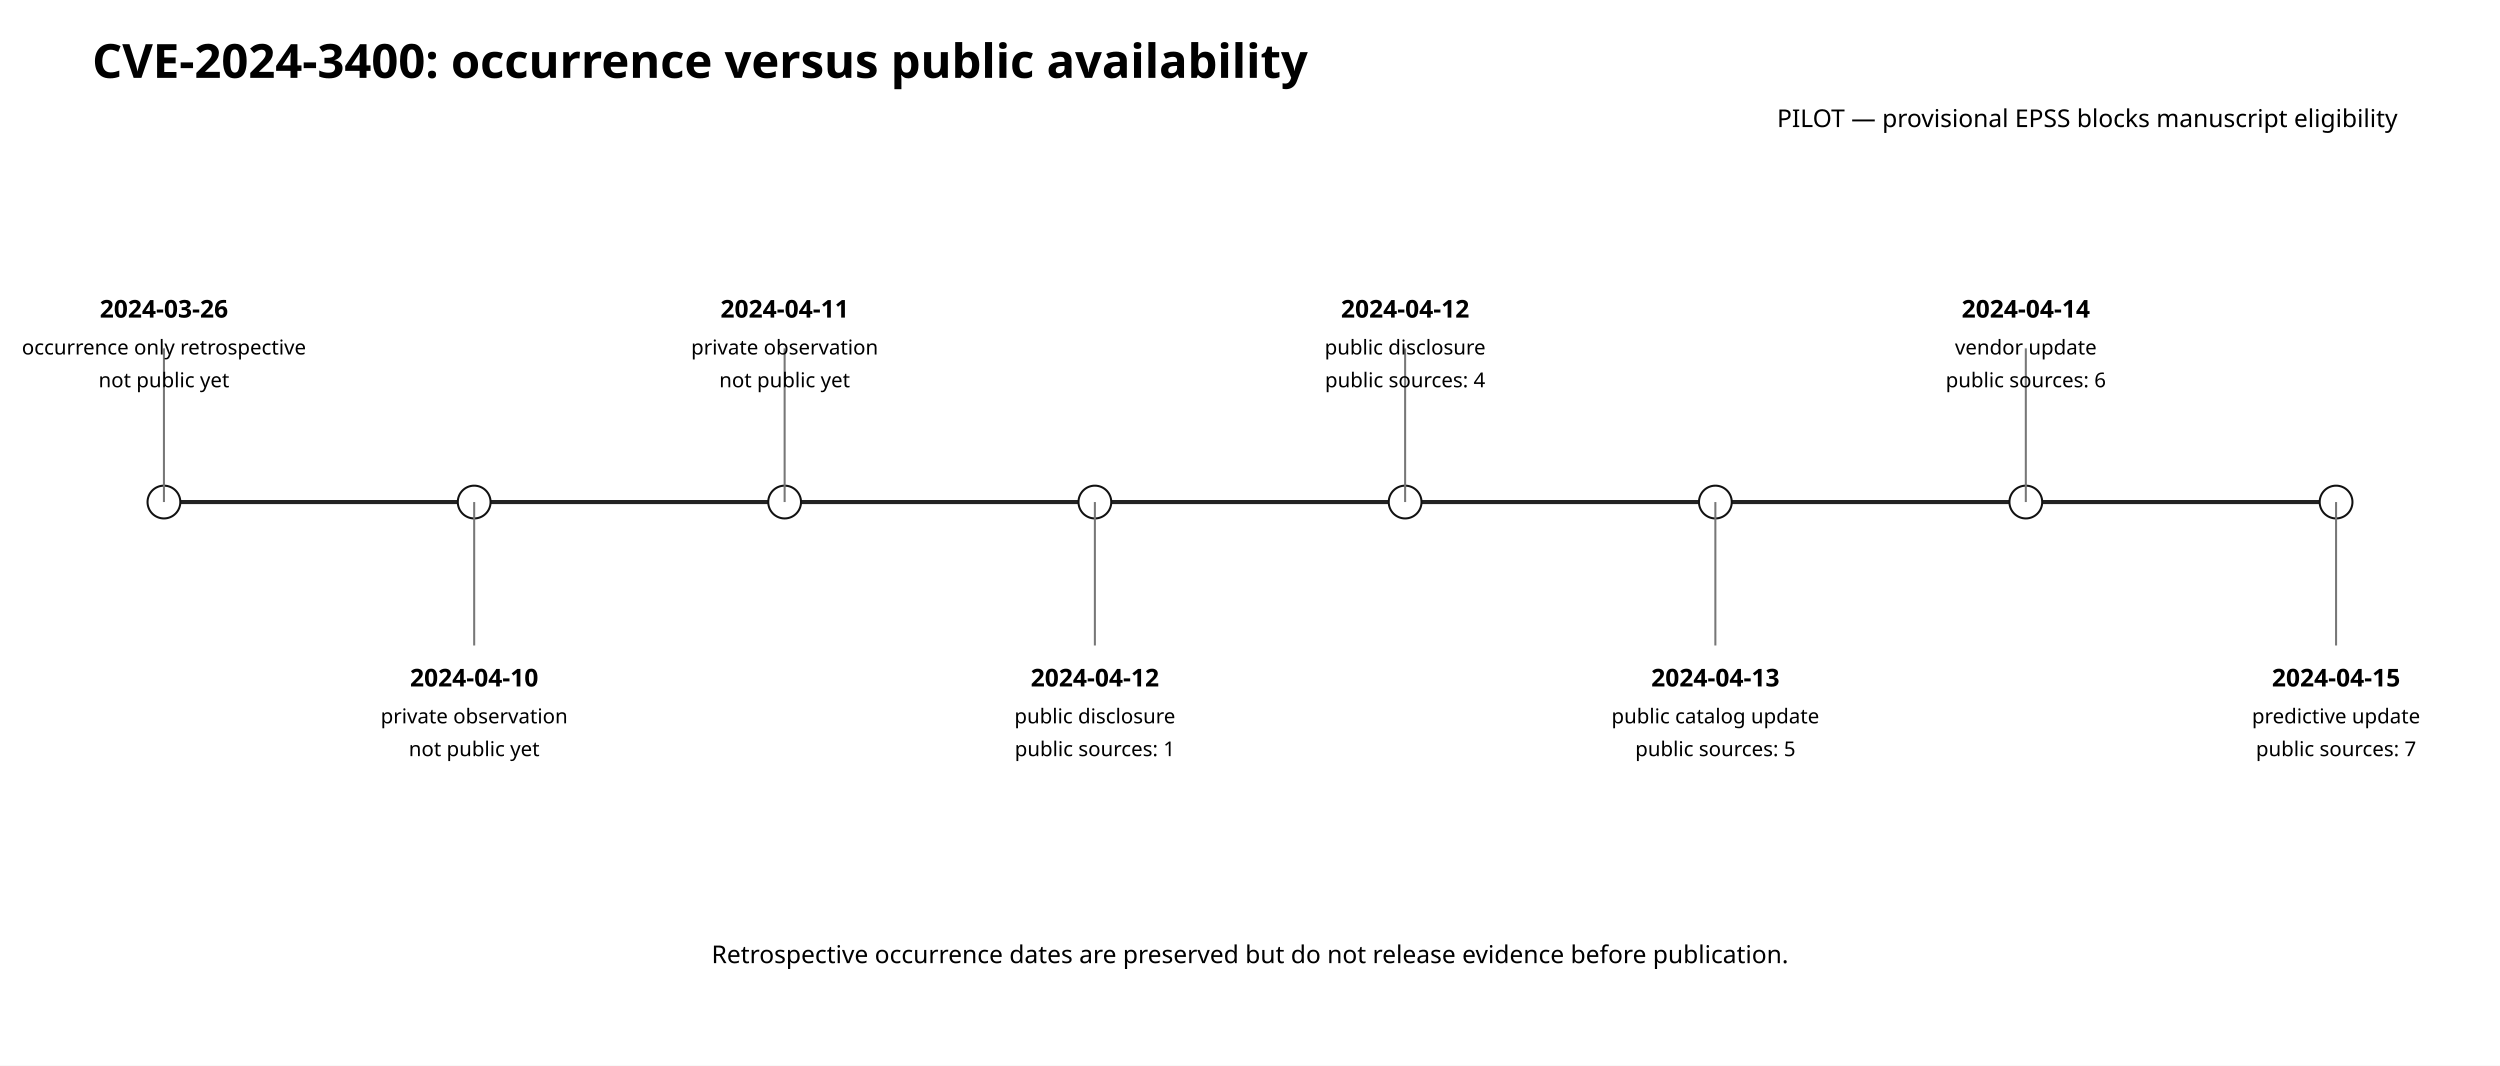
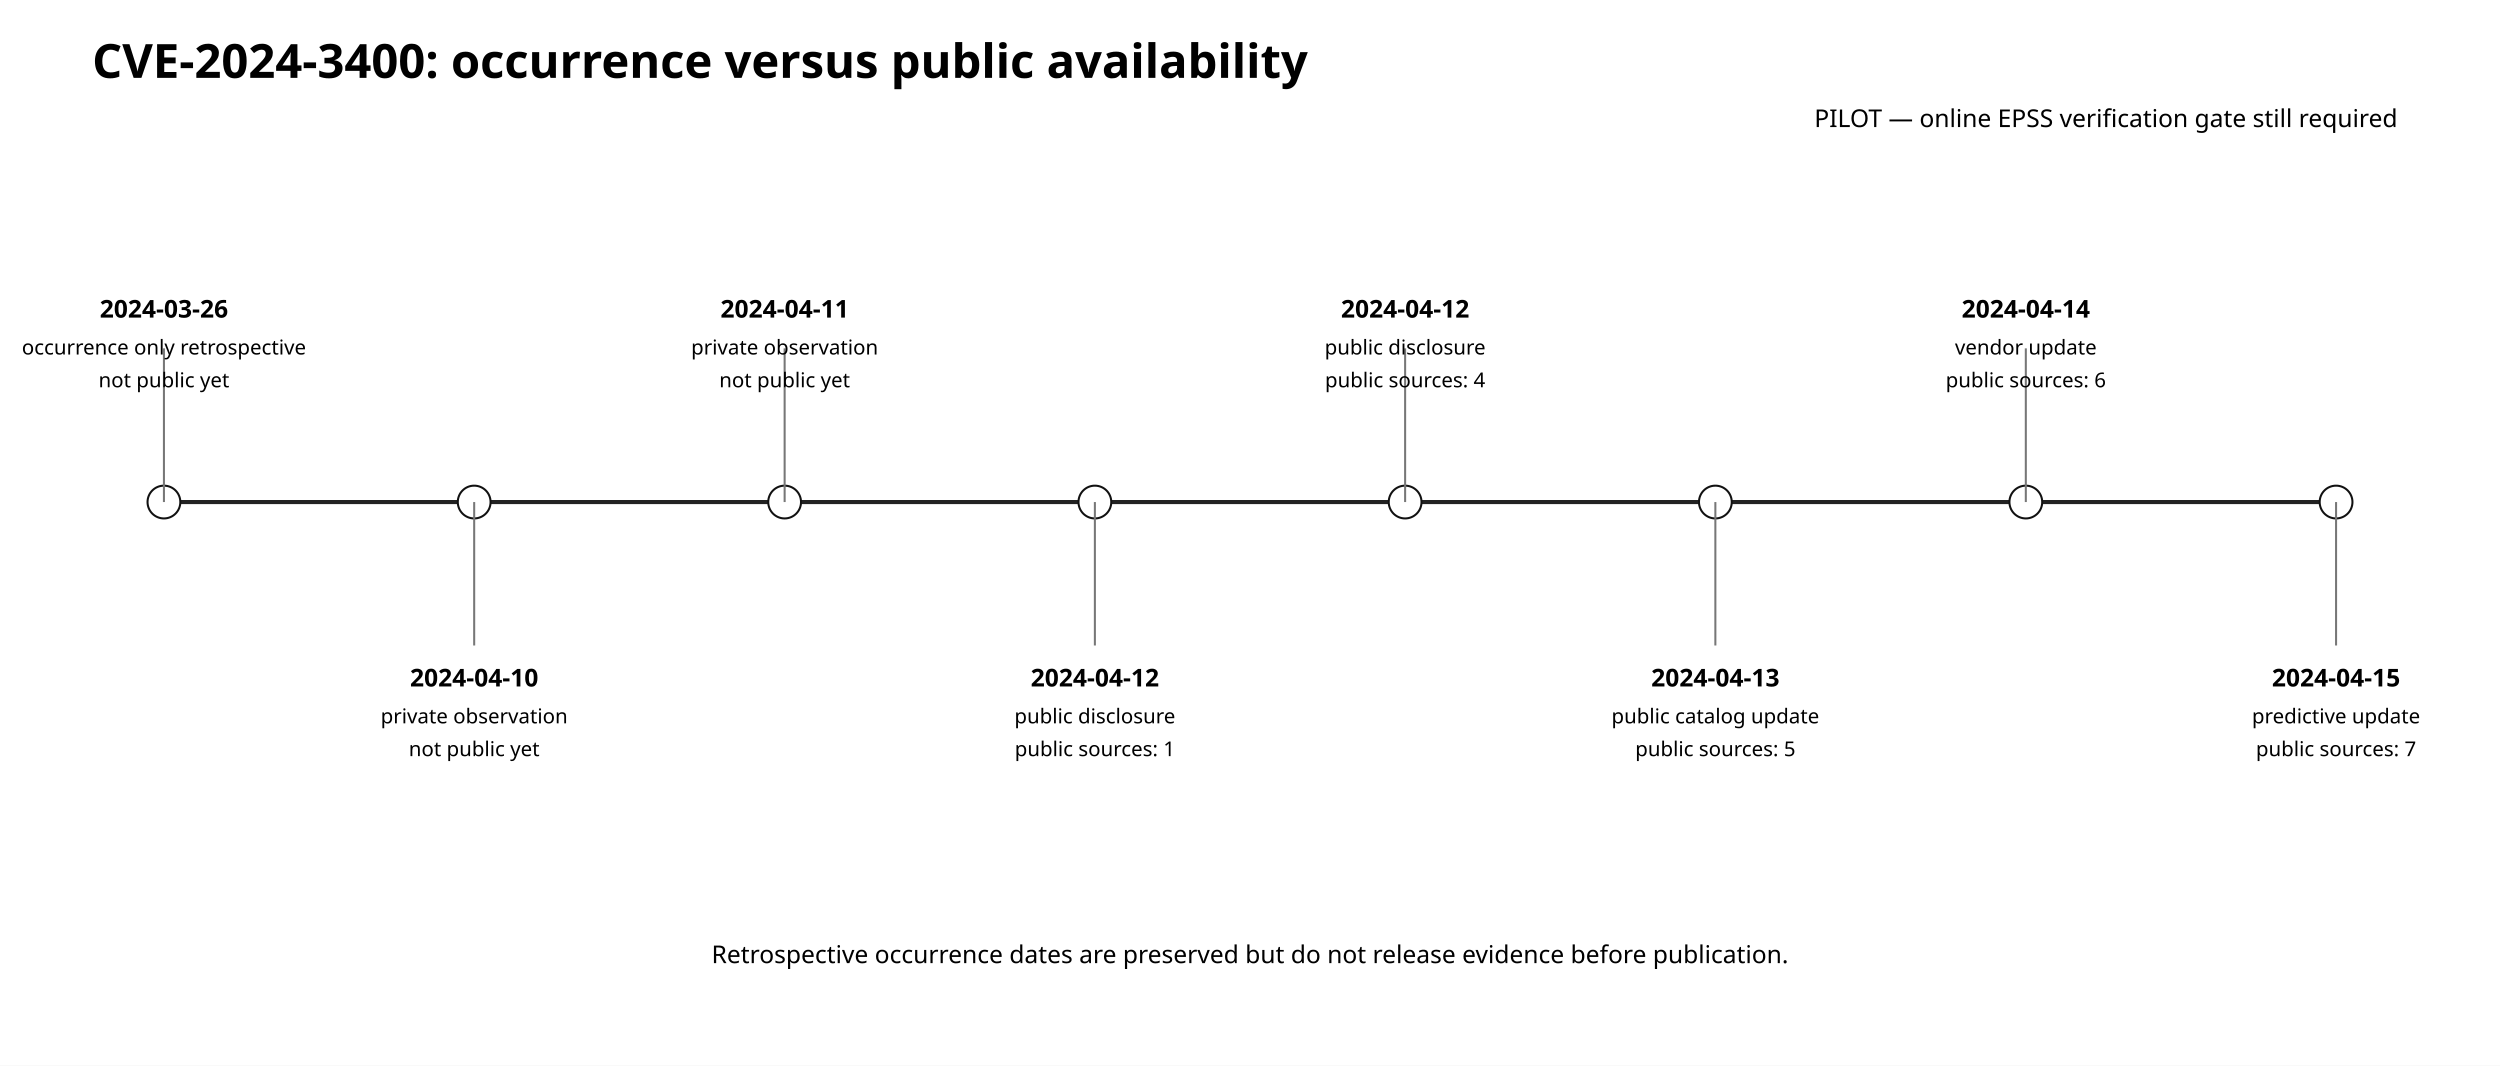
<svg xmlns="http://www.w3.org/2000/svg" width="1220" height="520" viewBox="0 0 1220 520">
  <rect width="100%" height="100%" fill="white" />
  <text x="45" y="38" font-family="sans-serif" font-size="23" font-weight="bold">CVE-2024-3400: occurrence versus public availability</text>
-   <text x="1170" y="62" text-anchor="end" font-family="sans-serif" font-size="12">PILOT — provisional EPSS blocks manuscript eligibility</text>
+   <text x="1170" y="62" text-anchor="end" font-family="sans-serif" font-size="12">PILOT — online EPSS verification gate still required</text>
  <line x1="80" y1="245" x2="1140" y2="245" stroke="#222" stroke-width="2" />
  <circle cx="80.0" cy="245" r="8" fill="white" stroke="#111" />
  <line x1="80.0" y1="245" x2="80.0" y2="170" stroke="#777" />
  <text x="80.0" y="155" text-anchor="middle" font-family="sans-serif" font-size="12" font-weight="bold">2024-03-26</text>
  <text x="80.0" y="173" text-anchor="middle" font-family="sans-serif" font-size="10">occurrence only retrospective</text>
  <text x="80.0" y="189" text-anchor="middle" font-family="sans-serif" font-size="10">not public yet</text>
  <circle cx="231.4" cy="245" r="8" fill="white" stroke="#111" />
  <line x1="231.4" y1="245" x2="231.4" y2="315" stroke="#777" />
  <text x="231.4" y="335" text-anchor="middle" font-family="sans-serif" font-size="12" font-weight="bold">2024-04-10</text>
  <text x="231.4" y="353" text-anchor="middle" font-family="sans-serif" font-size="10">private observation</text>
  <text x="231.4" y="369" text-anchor="middle" font-family="sans-serif" font-size="10">not public yet</text>
  <circle cx="382.9" cy="245" r="8" fill="white" stroke="#111" />
  <line x1="382.9" y1="245" x2="382.9" y2="170" stroke="#777" />
  <text x="382.9" y="155" text-anchor="middle" font-family="sans-serif" font-size="12" font-weight="bold">2024-04-11</text>
  <text x="382.9" y="173" text-anchor="middle" font-family="sans-serif" font-size="10">private observation</text>
  <text x="382.9" y="189" text-anchor="middle" font-family="sans-serif" font-size="10">not public yet</text>
  <circle cx="534.3" cy="245" r="8" fill="white" stroke="#111" />
  <line x1="534.3" y1="245" x2="534.3" y2="315" stroke="#777" />
  <text x="534.3" y="335" text-anchor="middle" font-family="sans-serif" font-size="12" font-weight="bold">2024-04-12</text>
  <text x="534.3" y="353" text-anchor="middle" font-family="sans-serif" font-size="10">public disclosure</text>
  <text x="534.3" y="369" text-anchor="middle" font-family="sans-serif" font-size="10">public sources: 1</text>
  <circle cx="685.7" cy="245" r="8" fill="white" stroke="#111" />
  <line x1="685.7" y1="245" x2="685.7" y2="170" stroke="#777" />
  <text x="685.7" y="155" text-anchor="middle" font-family="sans-serif" font-size="12" font-weight="bold">2024-04-12</text>
  <text x="685.7" y="173" text-anchor="middle" font-family="sans-serif" font-size="10">public disclosure</text>
  <text x="685.7" y="189" text-anchor="middle" font-family="sans-serif" font-size="10">public sources: 4</text>
  <circle cx="837.1" cy="245" r="8" fill="white" stroke="#111" />
  <line x1="837.1" y1="245" x2="837.1" y2="315" stroke="#777" />
  <text x="837.1" y="335" text-anchor="middle" font-family="sans-serif" font-size="12" font-weight="bold">2024-04-13</text>
  <text x="837.1" y="353" text-anchor="middle" font-family="sans-serif" font-size="10">public catalog update</text>
  <text x="837.1" y="369" text-anchor="middle" font-family="sans-serif" font-size="10">public sources: 5</text>
  <circle cx="988.6" cy="245" r="8" fill="white" stroke="#111" />
  <line x1="988.6" y1="245" x2="988.6" y2="170" stroke="#777" />
  <text x="988.6" y="155" text-anchor="middle" font-family="sans-serif" font-size="12" font-weight="bold">2024-04-14</text>
  <text x="988.6" y="173" text-anchor="middle" font-family="sans-serif" font-size="10">vendor update</text>
  <text x="988.6" y="189" text-anchor="middle" font-family="sans-serif" font-size="10">public sources: 6</text>
  <circle cx="1140.0" cy="245" r="8" fill="white" stroke="#111" />
  <line x1="1140.0" y1="245" x2="1140.0" y2="315" stroke="#777" />
  <text x="1140.0" y="335" text-anchor="middle" font-family="sans-serif" font-size="12" font-weight="bold">2024-04-15</text>
  <text x="1140.0" y="353" text-anchor="middle" font-family="sans-serif" font-size="10">predictive update</text>
  <text x="1140.0" y="369" text-anchor="middle" font-family="sans-serif" font-size="10">public sources: 7</text>
  <text x="610" y="470" text-anchor="middle" font-family="sans-serif" font-size="12">Retrospective occurrence dates are preserved but do not release evidence before publication.</text>
</svg>
